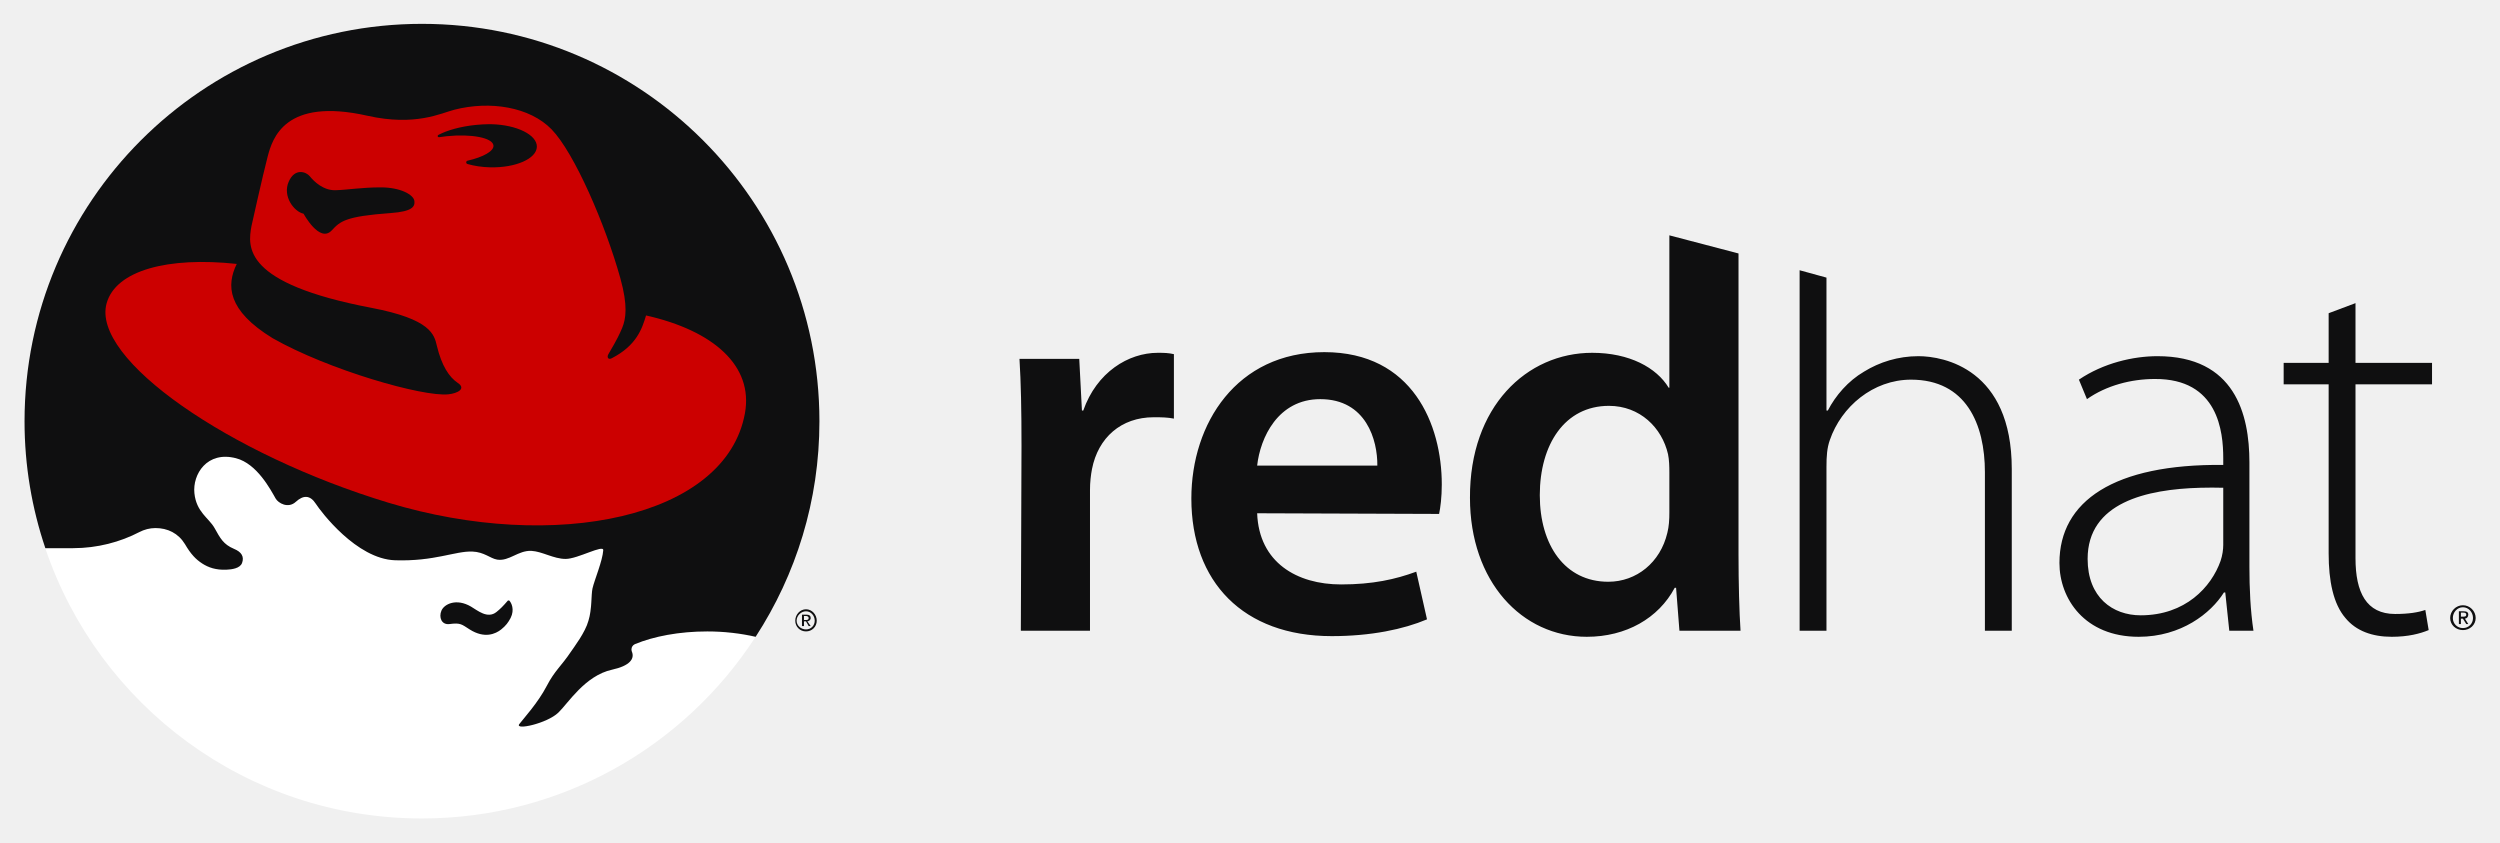
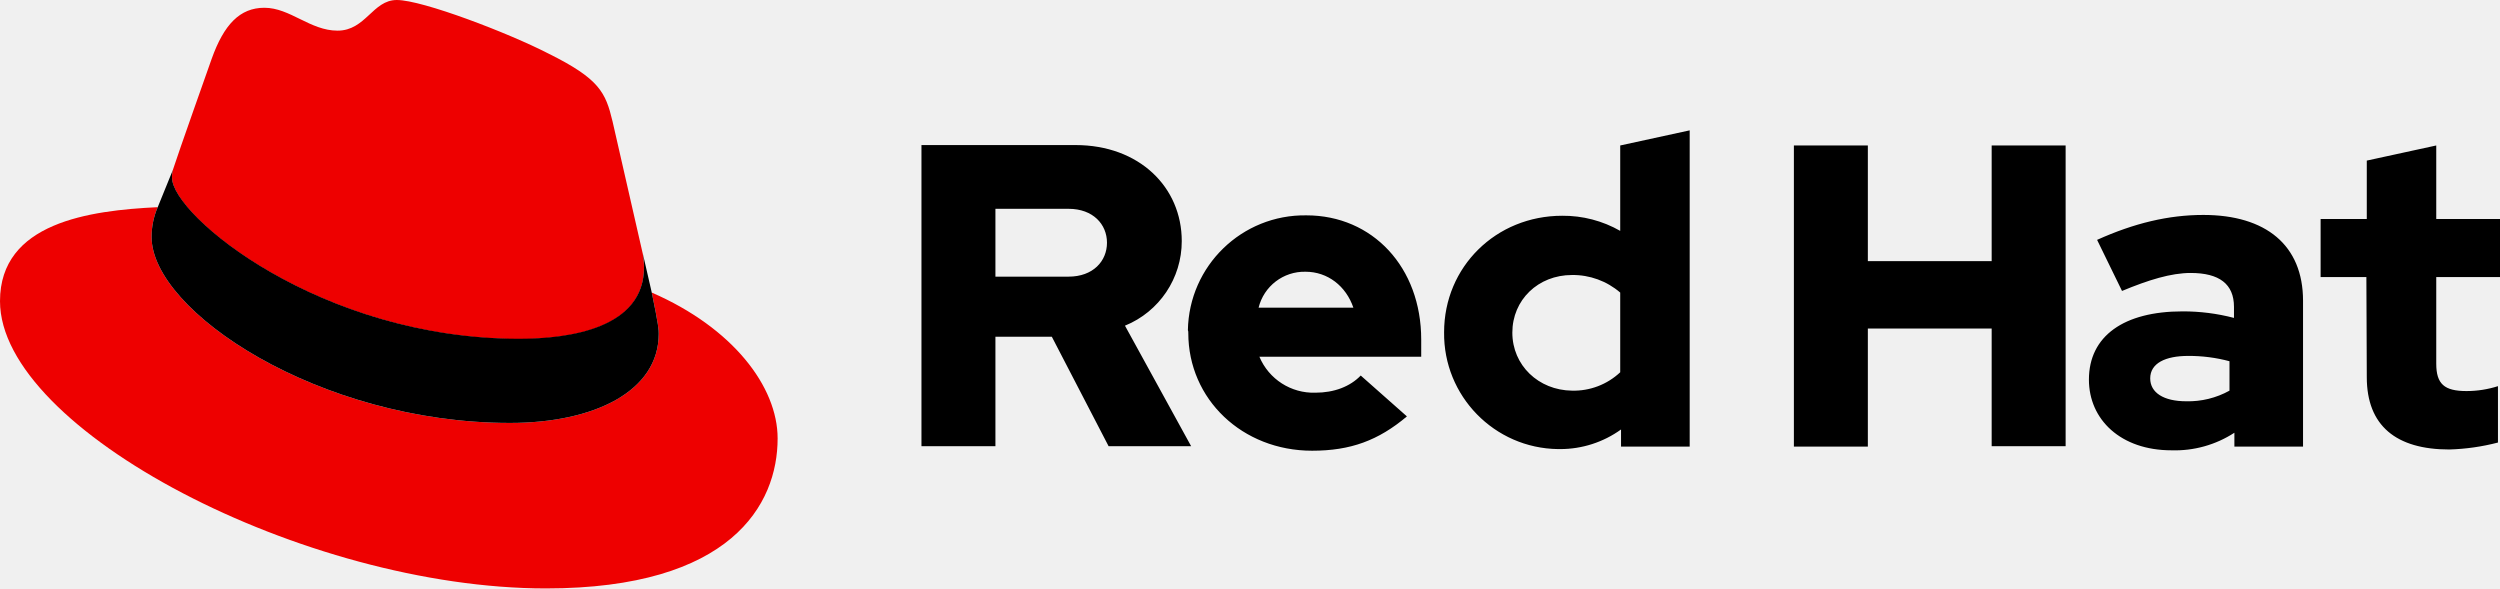
- <svg xmlns="http://www.w3.org/2000/svg" version="1.0" width="1024" height="345" viewBox="-1.11 -1.11 116.304 39.206" id="svg2964">
-   <defs id="defs2966" />
-   <g transform="translate(-585.5292,-967.801)" id="layer1">
-     <path d="M 222.915,55.312 C 218.245,56.386 213.288,57.062 208.277,57.062 C 199.708,57.062 191.909,55.578 186.156,53.18 C 185.521,52.869 185.07,52.205 185.07,51.451 C 185.07,51.176 185.14,50.896 185.244,50.661 C 185.924,48.692 184.806,46.556 179.241,45.33 C 170.986,43.517 165.776,35.001 162.792,32.176 C 159.292,28.847 149.404,26.804 150.89,28.787 C 152.055,30.334 156.506,35.168 159.213,40.392 C 161.634,45.06 163.791,46.393 166.76,50.844 C 167.631,52.148 171.008,56.741 171.992,60.375 C 173.095,63.918 172.721,68.365 173.145,70.197 C 173.753,72.839 176.246,78.57 176.436,81.808 C 176.543,83.638 168.792,79.194 165.116,79.194 C 161.438,79.194 157.856,81.396 154.571,81.554 C 150.505,81.746 147.892,78.419 144.215,78.998 C 142.112,79.336 140.343,81.187 136.671,81.324 C 131.444,81.513 125.059,78.419 113.062,78.806 C 101.26,79.189 90.36,93.718 88.872,96.029 C 87.13,98.738 85.002,98.738 82.679,96.609 C 80.356,94.481 77.495,96.153 76.681,97.582 C 75.133,100.287 70.995,108.204 64.586,109.864 C 55.722,112.161 51.233,104.957 51.815,99.222 C 52.407,93.402 56.169,91.772 57.911,88.679 C 59.652,85.581 60.543,83.586 63.82,82.218 C 66.144,81.248 67.01,79.816 66.316,77.908 C 65.71,76.248 63.293,75.869 61.705,75.793 C 58.327,75.629 55.96,76.547 54.234,77.646 C 52.227,78.929 50.593,80.703 48.841,83.725 C 46.814,87.054 43.62,88.51 39.9,88.51 C 38.127,88.51 36.468,88.039 34.993,87.281 C 29.164,84.243 22.222,82.449 14.751,82.449 L 6.324,82.443 C 22.482,34.514 67.802,0 121.182,0 C 163.821,0 201.317,22.021 222.915,55.312" transform="matrix(0.1526125,0,0,-0.1526125,585.5292,1004.788)" id="path3262" style="fill:#ffffff;fill-opacity:1;fill-rule:nonzero;stroke:none" />
-     <path d="M 18.5,0 C 8.286,0 0,8.286 0,18.5 C 0,20.567 0.343,22.55 0.969,24.406 L 2.25,24.406 C 3.39,24.406 4.454,24.119 5.344,23.656 C 5.569,23.54 5.823,23.469 6.094,23.469 C 6.661,23.469 7.159,23.71 7.469,24.219 C 7.736,24.679 7.975,24.93 8.281,25.125 C 8.545,25.293 8.891,25.431 9.406,25.406 C 9.649,25.395 10.033,25.347 10.125,25.094 C 10.231,24.803 10.105,24.584 9.75,24.438 C 9.25,24.228 9.109,23.941 8.844,23.469 C 8.578,22.997 7.996,22.732 7.906,21.844 C 7.817,20.969 8.491,19.868 9.844,20.219 C 10.822,20.472 11.451,21.68 11.688,22.094 C 11.812,22.311 12.271,22.574 12.625,22.25 C 12.979,21.925 13.297,21.93 13.562,22.344 C 13.79,22.696 15.449,24.911 17.25,24.969 C 19.081,25.028 20.046,24.533 20.844,24.562 C 21.404,24.584 21.679,24.887 22,24.938 C 22.561,25.026 22.973,24.502 23.594,24.531 C 24.095,24.556 24.626,24.906 25.188,24.906 C 25.749,24.906 26.954,24.22 26.938,24.5 C 26.909,24.993 26.53,25.878 26.438,26.281 C 26.373,26.561 26.418,27.24 26.25,27.781 C 26.1,28.335 25.57,29.019 25.438,29.219 C 24.984,29.898 24.682,30.1 24.312,30.812 C 23.899,31.61 23.209,32.357 23.031,32.594 C 22.804,32.896 24.31,32.57 24.844,32.062 C 25.299,31.63 26.084,30.339 27.344,30.062 C 28.193,29.876 28.385,29.551 28.281,29.25 C 28.265,29.215 28.25,29.167 28.25,29.125 C 28.25,29.01 28.309,28.923 28.406,28.875 C 29.284,28.51 30.474,28.281 31.781,28.281 C 32.546,28.281 33.319,28.367 34.031,28.531 C 35.909,25.637 37,22.206 37,18.5 C 37,8.286 28.714,-4.7017945e-14 18.5,0 z M 76.562,9.844 L 76.562,16.938 L 76.531,16.938 C 75.964,16.002 74.704,15.312 72.969,15.312 C 69.922,15.312 67.261,17.818 67.281,22.062 C 67.281,25.957 69.693,28.531 72.719,28.531 C 74.547,28.531 76.056,27.669 76.812,26.25 L 76.875,26.25 L 77.031,28.25 L 79.875,28.25 C 79.817,27.389 79.781,26.016 79.781,24.719 L 79.781,10.688 L 76.562,9.844 z M 82.625,11.469 L 82.625,28.25 L 83.875,28.25 L 83.875,20.625 C 83.875,20.118 83.901,19.746 84.031,19.375 C 84.564,17.821 86.043,16.562 87.812,16.562 C 90.37,16.563 91.25,18.626 91.25,20.875 L 91.25,28.25 L 92.5,28.25 L 92.5,20.719 C 92.5,16.066 89.34,15.469 88.156,15.469 C 87.206,15.469 86.34,15.746 85.625,16.188 C 84.882,16.622 84.297,17.304 83.938,18 L 83.875,18 L 83.875,11.812 L 82.625,11.469 z M 108.5,13 L 107.25,13.469 L 107.25,15.781 L 105.156,15.781 L 105.156,16.781 L 107.25,16.781 L 107.25,24.656 C 107.25,25.93 107.466,27 108.031,27.656 C 108.52,28.255 109.276,28.531 110.188,28.531 C 110.941,28.531 111.502,28.387 111.906,28.219 L 111.75,27.281 C 111.431,27.392 110.988,27.469 110.344,27.469 C 109.003,27.469 108.5,26.463 108.5,24.875 L 108.5,16.781 L 112.062,16.781 L 112.062,15.781 L 108.5,15.781 L 108.5,13 z M 60.5,15.281 C 56.424,15.281 54.312,18.597 54.312,22.094 C 54.312,25.977 56.73,28.5 60.844,28.5 C 62.683,28.5 64.196,28.178 65.281,27.719 L 64.781,25.5 C 63.813,25.857 62.755,26.094 61.281,26.094 C 59.23,26.094 57.46,25.077 57.375,22.781 L 65.844,22.812 C 65.906,22.518 65.969,22.033 65.969,21.438 C 65.969,18.664 64.619,15.281 60.5,15.281 z M 52.75,15.312 C 51.383,15.312 49.905,16.216 49.281,18 L 49.219,18 L 49.094,15.594 L 46.312,15.594 C 46.381,16.722 46.406,17.96 46.406,19.656 L 46.375,28.25 L 49.594,28.25 L 49.594,21.688 C 49.594,21.342 49.633,21.002 49.688,20.719 C 49.973,19.267 51.037,18.312 52.562,18.312 C 52.948,18.312 53.2,18.317 53.5,18.375 L 53.5,15.375 C 53.244,15.318 53.063,15.312 52.75,15.312 z M 99.281,15.469 C 98.151,15.469 96.766,15.789 95.625,16.562 L 96,17.469 C 96.904,16.831 98.064,16.531 99.156,16.531 C 102.111,16.512 102.344,18.983 102.344,20.219 L 102.344,20.531 C 97.262,20.478 94.719,22.212 94.719,25.094 C 94.719,26.759 95.893,28.531 98.406,28.531 C 100.391,28.531 101.77,27.432 102.375,26.469 L 102.438,26.469 L 102.625,28.25 L 103.75,28.25 C 103.607,27.294 103.562,26.269 103.562,25.281 L 103.562,20.406 C 103.562,18.174 102.886,15.469 99.281,15.469 z M 60.312,17.469 C 62.458,17.469 62.983,19.389 62.969,20.562 L 57.375,20.562 C 57.519,19.265 58.341,17.469 60.312,17.469 z M 73.75,17.781 C 75.191,17.781 76.217,18.798 76.5,20.031 C 76.555,20.291 76.562,20.619 76.562,20.875 L 76.562,22.75 C 76.563,23.087 76.542,23.402 76.469,23.688 C 76.146,25.074 75.029,25.969 73.719,25.969 C 71.701,25.969 70.531,24.266 70.531,21.938 C 70.531,19.587 71.686,17.781 73.75,17.781 z M 101.281,21.594 C 101.64,21.584 102.004,21.584 102.344,21.594 L 102.344,24.25 C 102.344,24.465 102.309,24.733 102.219,25 C 101.788,26.216 100.582,27.531 98.5,27.531 C 97.199,27.531 96.031,26.701 96.031,24.906 C 96.031,22.281 98.772,21.661 101.281,21.594 z M 22.5,26.844 C 22.26,27.121 22.142,27.236 21.969,27.375 C 21.552,27.711 21.087,27.304 20.781,27.125 C 20.102,26.727 19.539,27.003 19.406,27.312 C 19.273,27.623 19.411,27.986 19.781,27.938 C 20.299,27.87 20.344,27.95 20.719,28.188 C 21.416,28.63 21.927,28.396 22.188,28.188 C 22.404,28.015 22.513,27.866 22.625,27.656 C 22.825,27.26 22.658,26.937 22.562,26.844 C 22.552,26.835 22.546,26.844 22.531,26.844 C 22.514,26.844 22.511,26.832 22.5,26.844 z M 113.5,27.062 C 113.177,27.062 112.906,27.333 112.906,27.656 C 112.906,27.979 113.177,28.219 113.5,28.219 C 113.823,28.219 114.094,27.979 114.094,27.656 C 114.094,27.333 113.823,27.062 113.5,27.062 z M 113.5,27.156 C 113.766,27.156 113.969,27.39 113.969,27.656 C 113.969,27.922 113.766,28.125 113.5,28.125 C 113.234,28.125 113.031,27.922 113.031,27.656 C 113.031,27.39 113.234,27.156 113.5,27.156 z M 36.375,27.25 C 36.094,27.25 35.875,27.5 35.875,27.781 C 35.875,28.062 36.094,28.281 36.375,28.281 C 36.656,28.281 36.875,28.062 36.875,27.781 C 36.875,27.5 36.656,27.25 36.375,27.25 z M 36.375,27.344 C 36.606,27.344 36.781,27.55 36.781,27.781 C 36.781,28.012 36.606,28.188 36.375,28.188 C 36.144,28.188 35.938,28.012 35.938,27.781 C 35.938,27.55 36.144,27.344 36.375,27.344 z M 113.312,27.344 L 113.312,27.938 L 113.406,27.938 L 113.406,27.688 L 113.5,27.688 L 113.656,27.938 L 113.75,27.938 L 113.594,27.688 C 113.682,27.676 113.75,27.607 113.75,27.5 C 113.75,27.382 113.673,27.344 113.531,27.344 L 113.312,27.344 z M 113.406,27.406 L 113.531,27.406 C 113.594,27.406 113.656,27.427 113.656,27.5 C 113.656,27.592 113.577,27.594 113.5,27.594 L 113.406,27.594 L 113.406,27.406 z M 36.188,27.5 L 36.188,28.031 L 36.281,28.031 L 36.281,27.812 L 36.375,27.812 L 36.5,28.031 L 36.594,28.031 L 36.438,27.812 C 36.514,27.803 36.594,27.749 36.594,27.656 C 36.594,27.553 36.529,27.5 36.406,27.5 L 36.188,27.5 z M 36.281,27.562 L 36.375,27.562 C 36.43,27.563 36.5,27.592 36.5,27.656 C 36.5,27.736 36.442,27.75 36.375,27.75 L 36.281,27.75 L 36.281,27.562 z" transform="translate(585.5292,967.801)" id="path3248" style="fill:#0f0f10;fill-opacity:1;fill-rule:nonzero;stroke:none" />
-     <path d="M 189.563,153.42 C 188.366,149.395 186.664,144.246 179.087,140.357 C 177.985,139.793 177.562,140.719 178.072,141.589 C 180.935,146.46 181.443,147.678 182.275,149.599 C 183.439,152.407 184.049,156.404 181.733,164.738 C 177.176,181.138 167.668,203.059 160.759,210.172 C 154.09,217.033 142.005,218.966 131.083,216.163 C 127.062,215.133 119.193,211.04 104.597,214.327 C 79.34,220.014 75.597,207.367 74.148,201.859 C 72.697,196.348 69.219,180.688 69.219,180.688 C 68.058,174.311 66.539,163.22 105.758,155.751 C 124.027,152.271 124.957,147.549 125.766,144.152 C 127.215,138.064 129.535,134.581 132.144,132.842 C 134.755,131.1 132.144,129.659 129.247,129.363 C 121.467,128.555 92.708,136.802 75.694,146.469 C 61.775,154.977 61.541,162.638 64.726,169.135 C 43.7,171.408 27.922,167.163 25.06,157.211 C 20.148,140.125 62.618,110.946 110.977,96.305 C 161.725,80.938 213.92,91.665 219.722,123.564 C 222.356,138.056 210.151,148.778 189.563,153.42 z M 126.457,207.787 C 126.436,207.785 126.414,207.781 126.393,207.781 C 126.177,207.781 126.002,207.948 126.002,208.149 C 126.002,208.295 126.091,208.423 126.221,208.482 C 128.936,209.915 132.983,211.056 137.618,211.528 C 139.008,211.671 140.367,211.743 141.674,211.755 C 141.905,211.755 142.132,211.753 142.367,211.749 C 150.133,211.574 156.354,208.488 156.26,204.857 C 156.168,201.224 149.8,198.421 142.032,198.595 C 139.515,198.653 137.156,199.016 135.125,199.603 C 134.887,199.666 134.71,199.87 134.71,200.112 C 134.71,200.356 134.887,200.562 135.13,200.621 C 139.977,201.744 143.248,203.576 143.017,205.308 C 142.711,207.603 136.372,208.852 128.859,208.096 C 128.037,208.013 127.233,207.907 126.457,207.787 z M 111.752,184.656 C 97.754,183.644 96.299,182.132 93.678,179.34 C 89.981,175.402 85.11,184.449 85.11,184.449 C 82.189,185.063 78.645,189.774 80.558,194.176 C 82.44,198.528 85.919,197.222 87.009,195.867 C 88.335,194.218 91.164,191.518 94.837,191.616 C 98.511,191.713 102.75,192.485 108.661,192.485 C 114.652,192.485 118.68,190.249 118.907,188.328 C 119.101,186.687 118.422,185.139 111.752,184.656" transform="matrix(0.1526125,0,0,-0.1526125,585.5292,1004.788)" id="path3266" style="fill:#cc0000;fill-opacity:1;fill-rule:nonzero;stroke:none" />
-   </g>
+ <svg xmlns="http://www.w3.org/2000/svg" id="b6bdd2b4-52ab-488a-9a30-1e6d1d7dd2d4" data-name="Layer 1" viewBox="0 0 611.8 144">
+   <defs>
+     <style>.a737459c-e8c7-4afa-8008-f6cfd15ccda2{fill:#e00;}</style>
+   </defs>
+   <path d="M579.3,92.3c0,11.9,7.2,17.7,20.2,17.7a53.39,53.39,0,0,0,11.9-1.7V94.5a25.27,25.27,0,0,1-7.7,1.2c-5.4,0-7.4-1.7-7.4-6.7V67.8h15.6V53.6H596.3v-18l-17,3.7V53.6H568V67.8h11.2l.1,24.5Zm-53,.3c0-3.7,3.7-5.5,9.3-5.5a38.35,38.35,0,0,1,10.1,1.3v7.2a20.82,20.82,0,0,1-10.6,2.6c-5.5,0-8.8-2.1-8.8-5.6m5.2,17.6a26.69,26.69,0,0,0,15.4-4.3v3.4h16.8V73.6c0-13.6-9.1-21-24.4-21-8.5,0-16.9,2-26,6.1l6.1,12.5c6.5-2.7,12-4.4,16.8-4.4,7,0,10.6,2.7,10.6,8.3v2.7a48.92,48.92,0,0,0-12.6-1.6c-14.3,0-22.9,6-22.9,16.7,0,9.8,7.8,17.3,20.2,17.3m-92.4-.9h18.1V80.4h30.3v28.8h18.1V35.6H487.5V63.9H457.2V35.6H439.1ZM370.2,81.4c0-8,6.3-14.1,14.6-14.1a17.72,17.72,0,0,1,11.8,4.3V91.1a16.62,16.62,0,0,1-11.8,4.5c-8.2-.1-14.6-6.2-14.6-14.2m26.6,27.9h16.8V31.9l-17,3.7V56.5a28.14,28.14,0,0,0-14.2-3.7c-16.2,0-28.9,12.5-28.9,28.5a28.25,28.25,0,0,0,27.9,28.6h.5a25.46,25.46,0,0,0,14.9-4.8ZM319.6,66.5c5.4,0,9.9,3.5,11.7,8.8H308.1a11.56,11.56,0,0,1,11.5-8.8m-28.7,15c0,16.2,13.2,28.8,30.3,28.8,9.4,0,16.2-2.5,23.2-8.4l-11.3-10c-2.6,2.7-6.5,4.2-11.1,4.2a14.37,14.37,0,0,1-13.7-8.8h39.6V83.1c0-17.7-11.9-30.4-28.1-30.4a28.58,28.58,0,0,0-29,28.1,1.48,1.48,0,0,1,.1.7M261.6,51.1c6,0,9.4,3.8,9.4,8.3s-3.4,8.3-9.4,8.3H243.7V51.1Zm-36,58.1h18.1V82.4h13.8l13.9,26.8h20.2L275.4,79.7A22.32,22.32,0,0,0,289.3,59c0-13.2-10.4-23.5-26-23.5H225.6v73.7Z" transform="translate(-0.1)" />
+   <path class="a737459c-e8c7-4afa-8008-f6cfd15ccda2" d="M127.1,83c12.5,0,30.6-2.6,30.6-17.5a19.53,19.53,0,0,0-.3-3.4L150,29.7c-1.7-7.1-3.2-10.4-15.7-16.6C124.6,8.1,103.5,0,97.2,0c-5.9,0-7.6,7.5-14.5,7.5C76,7.5,71.1,1.9,64.8,1.9c-6,0-9.9,4.1-12.9,12.5,0,0-8.4,23.7-9.5,27.2a6.15,6.15,0,0,0-.2,1.9c-.1,9.2,36.2,39.4,84.9,39.5m32.5-11.4c1.7,8.2,1.7,9.1,1.7,10.1,0,14-15.7,21.8-36.4,21.8-46.8,0-87.7-27.4-87.7-45.5a18.35,18.35,0,0,1,1.5-7.3C21.9,51.5.1,54.5.1,73.7.1,105.2,74.7,144,133.7,144c45.3,0,56.7-20.5,56.7-36.7,0-12.7-11-27.1-30.8-35.7" transform="translate(-0.1)" />
+   <path d="M159.6,71.6c1.7,8.2,1.7,9.1,1.7,10.1,0,14-15.7,21.8-36.4,21.8-46.8,0-87.7-27.4-87.7-45.5a18.35,18.35,0,0,1,1.5-7.3l3.7-9.1a6.15,6.15,0,0,0-.2,1.9c0,9.2,36.3,39.4,84.9,39.4,12.5,0,30.6-2.6,30.6-17.5a19.53,19.53,0,0,0-.3-3.4Z" transform="translate(-0.1)" />
</svg>
